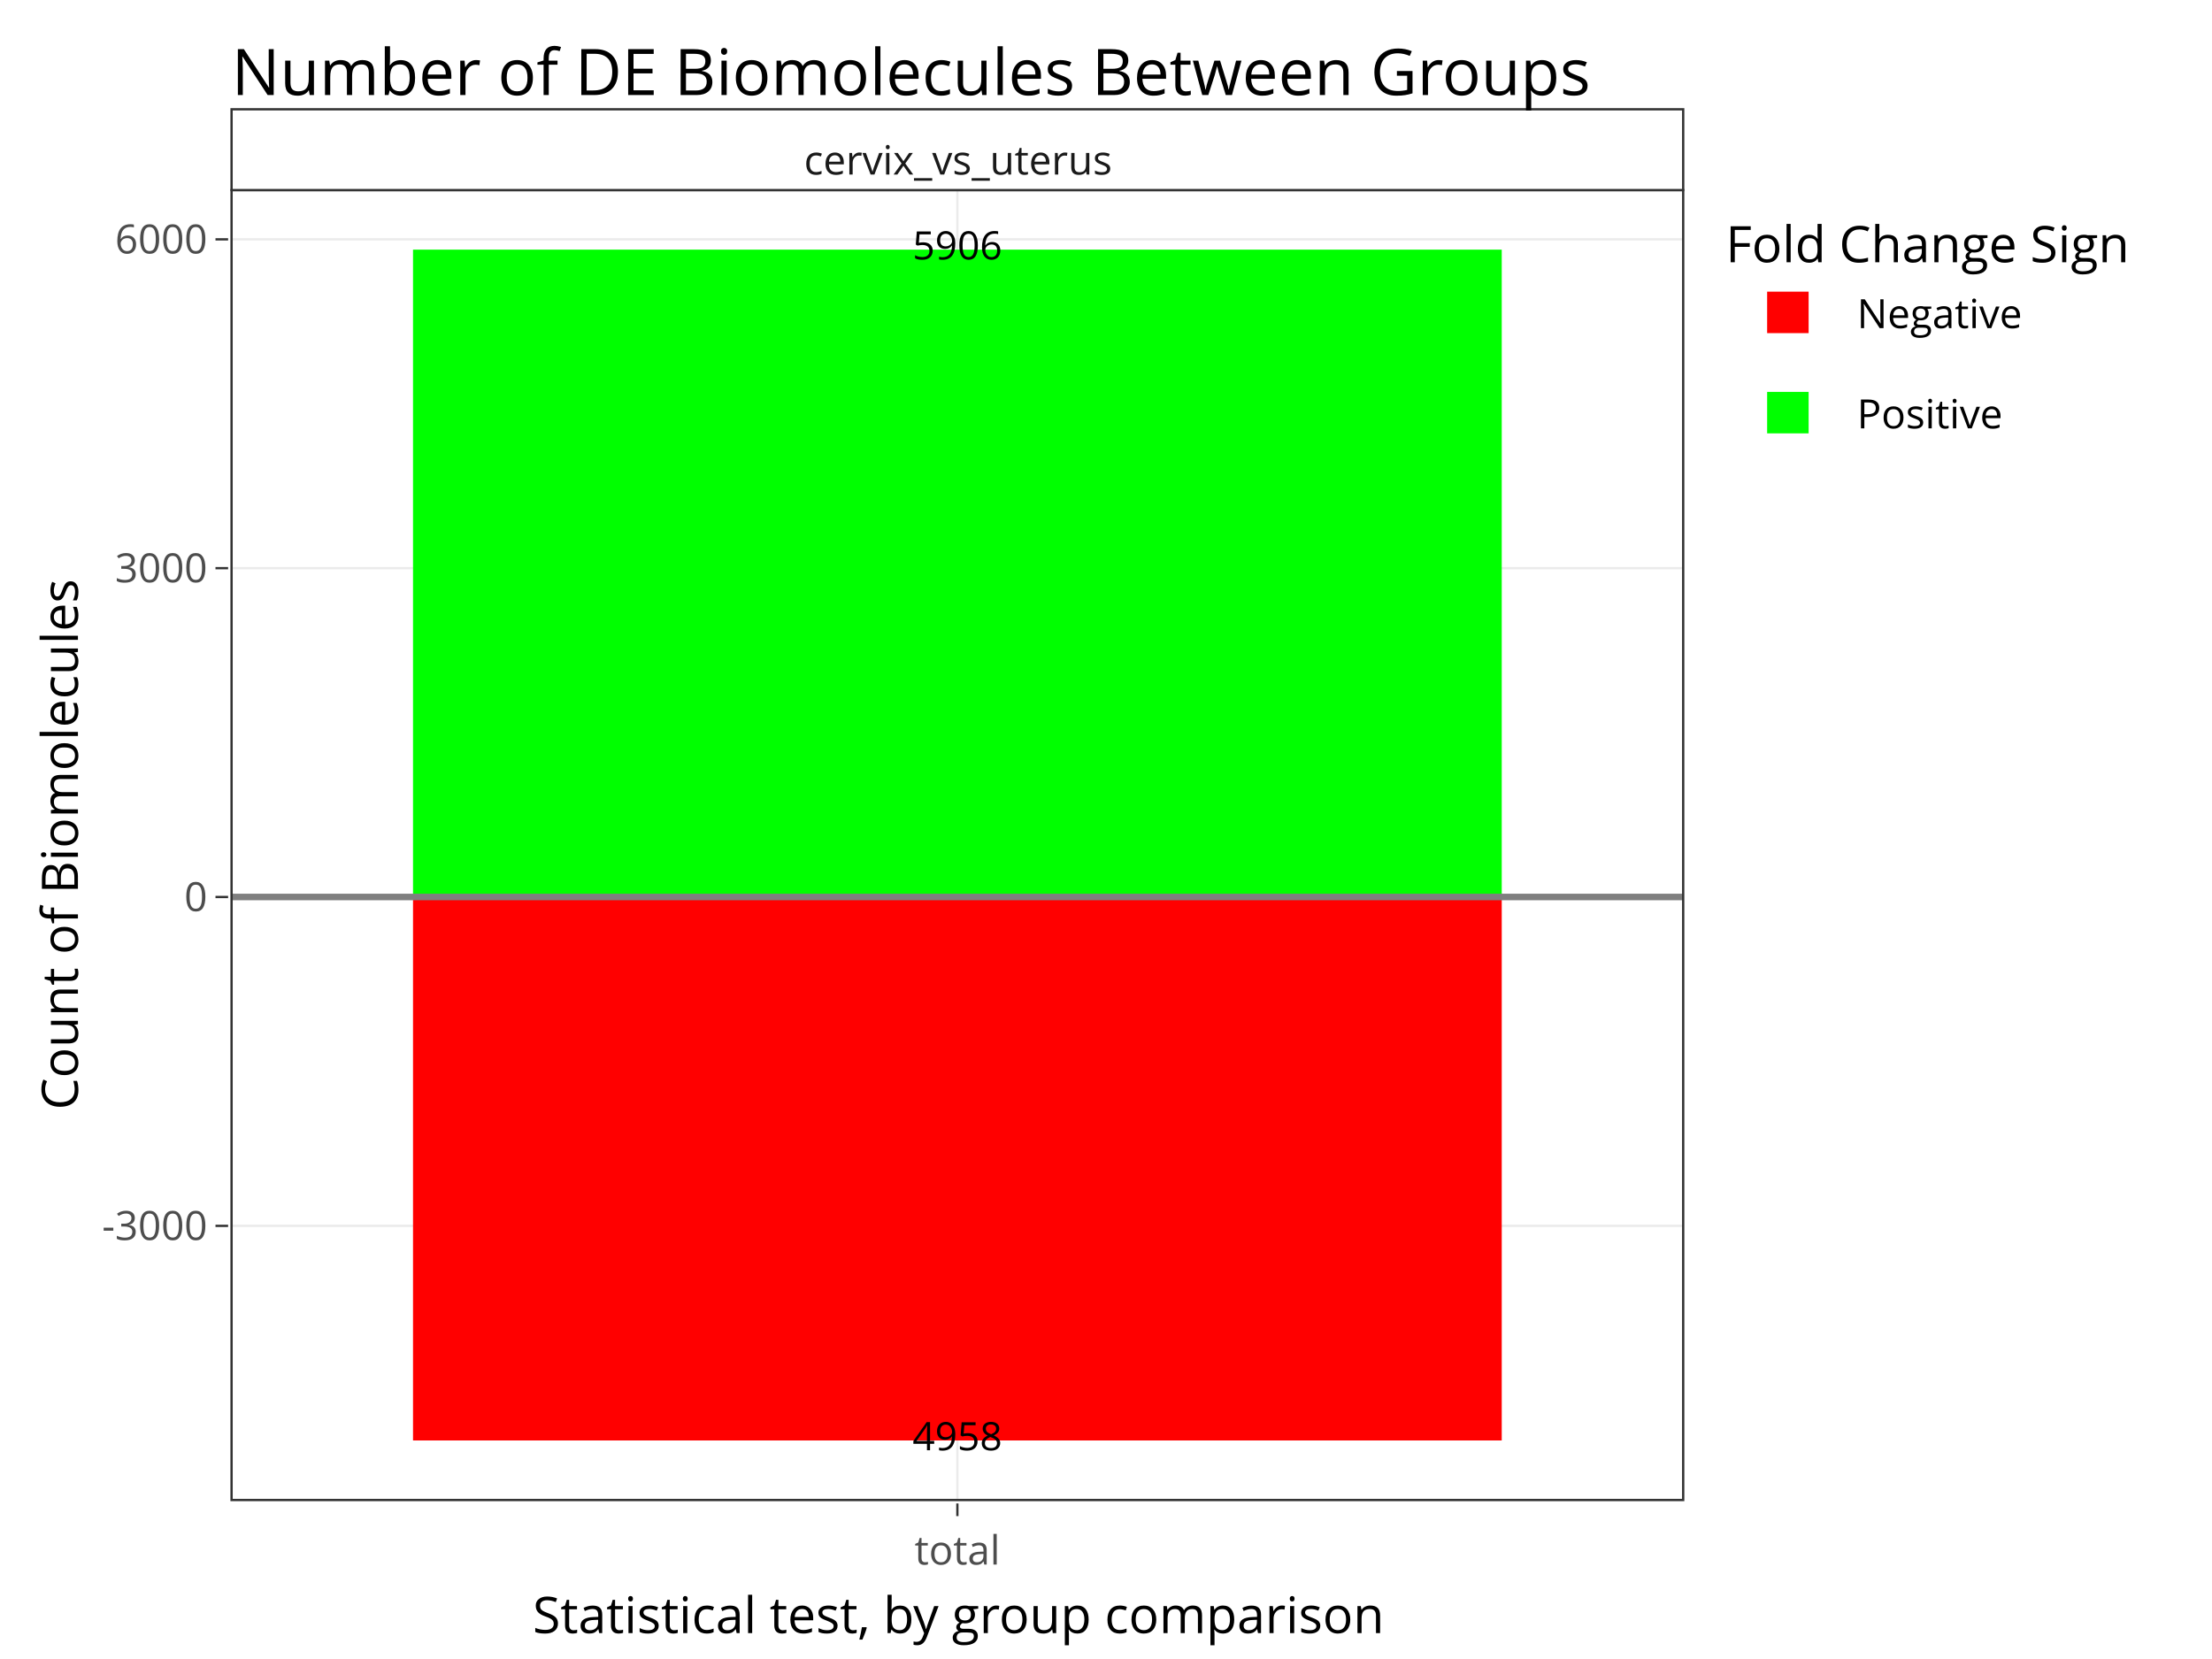
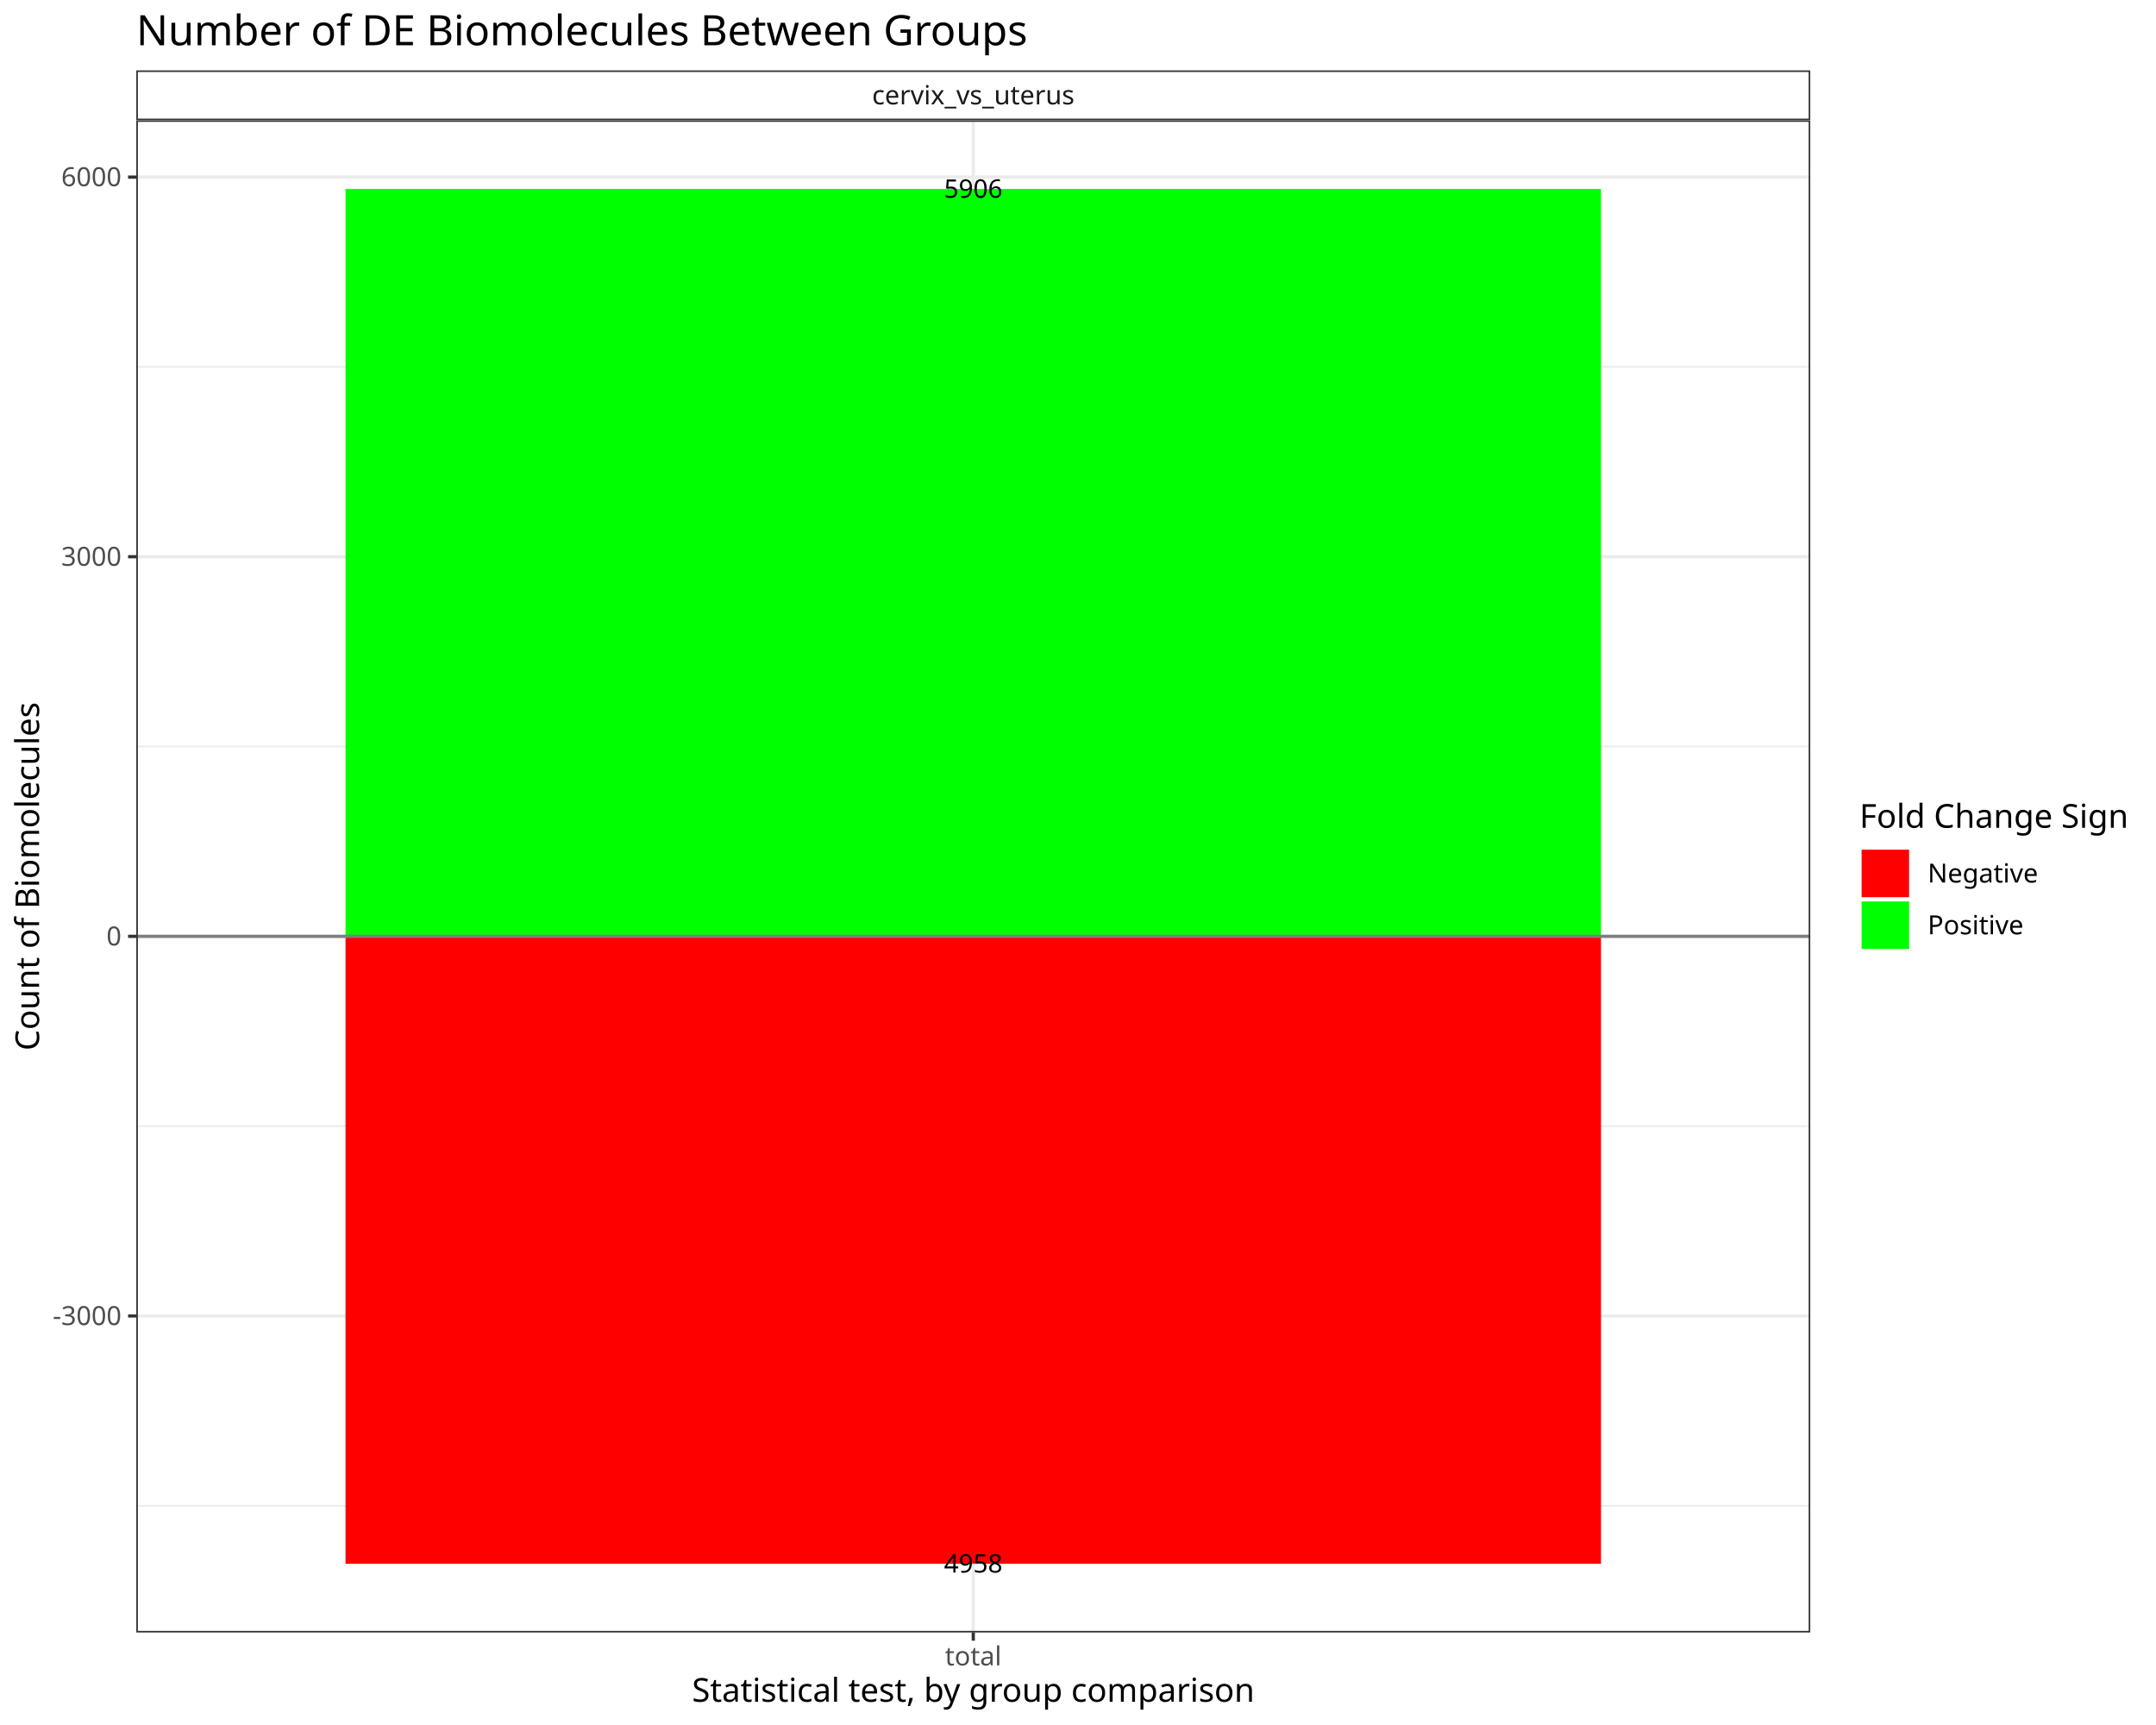
- <svg xmlns="http://www.w3.org/2000/svg" class="main-svg" width="640" height="480" style="" viewBox="0 0 640 480">
-   <rect x="0" y="0" width="640" height="480" style="fill: rgb(255, 255, 255); fill-opacity: 1;" />
-   <defs id="defs-">
-     <g class="clips">
-       <clipPath id="clipxyplot" class="plotclip">
-         <rect width="420" height="379" />
-       </clipPath>
-       <clipPath class="axesclip" id="clipx">
-         <rect x="67" y="0" width="420" height="480" />
-       </clipPath>
-       <clipPath class="axesclip" id="clipy">
-         <rect x="0" y="55" width="640" height="379" />
-       </clipPath>
-       <clipPath class="axesclip" id="clipxy">
-         <rect x="67" y="55" width="420" height="379" />
-       </clipPath>
-     </g>
-     <g class="gradients" />
-     <g class="patterns" />
+ <svg xmlns="http://www.w3.org/2000/svg" class="svglite" data-engine-version="2.0" width="720.00pt" height="576.00pt" viewBox="0 0 720.00 576.00">
+   <defs>
+     <style type="text/css">
+     .svglite line, .svglite polyline, .svglite polygon, .svglite path, .svglite rect, .svglite circle {
+       fill: none;
+       stroke: #000000;
+       stroke-linecap: round;
+       stroke-linejoin: round;
+       stroke-miterlimit: 10.00;
+     }
+   </style>
  </defs>
-   <g class="bglayer" />
-   <g class="layer-below">
-     <g class="imagelayer" />
-     <g class="shapelayer" />
-   </g>
-   <g class="cartesianlayer">
-     <g class="subplot xy">
-       <g class="layer-subplot">
-         <g class="shapelayer" />
-         <g class="imagelayer" />
-       </g>
-       <g class="gridlayer">
-         <g class="x">
-           <path class="xgrid crisp" transform="translate(277,0)" d="M0,55v379" style="stroke: rgb(235, 235, 235); stroke-opacity: 1; stroke-width: 0.664px;" />
-         </g>
-         <g class="y">
-           <path class="ygrid crisp" transform="translate(0,354.68)" d="M67,0h420" style="stroke: rgb(235, 235, 235); stroke-opacity: 1; stroke-width: 0.664px;" />
-           <path class="ygrid crisp" transform="translate(0,259.53)" d="M67,0h420" style="stroke: rgb(235, 235, 235); stroke-opacity: 1; stroke-width: 0.664px;" />
-           <path class="ygrid crisp" transform="translate(0,164.39)" d="M67,0h420" style="stroke: rgb(235, 235, 235); stroke-opacity: 1; stroke-width: 0.664px;" />
-           <path class="ygrid crisp" transform="translate(0,69.25)" d="M67,0h420" style="stroke: rgb(235, 235, 235); stroke-opacity: 1; stroke-width: 0.664px;" />
-         </g>
-       </g>
-       <g class="zerolinelayer" />
-       <path class="xlines-below" />
-       <path class="ylines-below" />
-       <g class="overlines-below" />
-       <g class="xaxislayer-below" />
-       <g class="yaxislayer-below" />
-       <g class="overaxes-below" />
-       <g class="plot" transform="translate(67,55)" clip-path="url(#clipxyplot)">
-         <g class="barlayer mlayer">
-           <g class="trace bars" style="opacity: 1;">
-             <g class="points">
-               <g class="point">
-                 <path d="M52.5,361.77V204.53H367.5V361.77Z" style="vector-effect: non-scaling-stroke; opacity: 1; stroke-width: 1.89px; fill: rgb(255, 0, 0); fill-opacity: 1; stroke: rgb(0, 0, 0); stroke-opacity: 0;" />
-               </g>
-             </g>
-           </g>
-           <g class="trace bars" style="opacity: 1;">
-             <g class="points">
-               <g class="point">
-                 <path d="M52.5,204.53V17.23H367.5V204.53Z" style="vector-effect: non-scaling-stroke; opacity: 1; stroke-width: 1.89px; fill: rgb(0, 255, 0); fill-opacity: 1; stroke: rgb(0, 0, 0); stroke-opacity: 0;" />
-               </g>
-             </g>
-           </g>
-         </g>
-         <g class="scatterlayer mlayer">
-           <g class="trace scatter trace-vdiffr-plotly-3" style="stroke-miterlimit: 2; opacity: 1;">
-             <g class="fills" />
-             <g class="errorbars" />
-             <g class="lines">
-               <path class="js-line" d="M0,204.53L420,204.53L420,204.53" style="vector-effect: non-scaling-stroke; fill: none; stroke: rgb(127, 127, 127); stroke-opacity: 1; stroke-width: 1.89px; opacity: 1;" />
-             </g>
-             <g class="points" />
-             <g class="text" />
-           </g>
-           <g class="trace scatter trace-vdiffr-plotly-4" style="stroke-miterlimit: 2; opacity: 1;">
-             <g class="fills" />
-             <g class="errorbars" />
-             <g class="lines" />
-             <g class="points" />
-             <g class="text">
-               <g class="textpoint" transform="translate(0,2.834646)">
-                 <text x="210" y="17.23" text-anchor="middle" style="font-family: 'Open Sans', verdana, arial, sans-serif; font-size: 11.339px; fill: rgb(0, 0, 0); fill-opacity: 1; white-space: pre;">5906</text>
-               </g>
-               <g class="textpoint" transform="translate(0,2.834646)">
-                 <text x="210" y="361.77" text-anchor="middle" style="font-family: 'Open Sans', verdana, arial, sans-serif; font-size: 11.339px; fill: rgb(0, 0, 0); fill-opacity: 1; white-space: pre;">4958</text>
-               </g>
-             </g>
-           </g>
-         </g>
-       </g>
-       <g class="overplot" />
-       <path class="xlines-above crisp" d="" style="fill: none; stroke-width: 1px; stroke: rgb(0, 0, 0); stroke-opacity: 0;" />
-       <path class="ylines-above crisp" d="" style="fill: none; stroke-width: 1px; stroke: rgb(0, 0, 0); stroke-opacity: 0;" />
-       <g class="overlines-above" />
-       <g class="xaxislayer-above">
-         <path class="xtick ticks crisp" d="M0,435v3.653" transform="translate(277,0)" style="stroke: rgb(51, 51, 51); stroke-opacity: 1; stroke-width: 0.664px;" />
-         <g class="xtick">
-           <text text-anchor="middle" x="0" y="452.68" transform="translate(277,0)" style="font-family: 'Open Sans', verdana, arial, sans-serif; font-size: 11.69px; fill: rgb(77, 77, 77); fill-opacity: 1; white-space: pre; opacity: 1;">total</text>
-         </g>
-       </g>
-       <g class="yaxislayer-above">
-         <path class="ytick ticks crisp" d="M66,0h-3.653" transform="translate(0,354.68)" style="stroke: rgb(51, 51, 51); stroke-opacity: 1; stroke-width: 0.664px;" />
-         <path class="ytick ticks crisp" d="M66,0h-3.653" transform="translate(0,259.53)" style="stroke: rgb(51, 51, 51); stroke-opacity: 1; stroke-width: 0.664px;" />
-         <path class="ytick ticks crisp" d="M66,0h-3.653" transform="translate(0,164.39)" style="stroke: rgb(51, 51, 51); stroke-opacity: 1; stroke-width: 0.664px;" />
-         <path class="ytick ticks crisp" d="M66,0h-3.653" transform="translate(0,69.25)" style="stroke: rgb(51, 51, 51); stroke-opacity: 1; stroke-width: 0.664px;" />
-         <g class="ytick">
-           <text text-anchor="end" x="60.009" y="4.091" transform="translate(0,354.68)" style="font-family: 'Open Sans', verdana, arial, sans-serif; font-size: 11.69px; fill: rgb(77, 77, 77); fill-opacity: 1; white-space: pre; opacity: 1;">-3000</text>
-         </g>
-         <g class="ytick">
-           <text text-anchor="end" x="60.009" y="4.091" style="font-family: 'Open Sans', verdana, arial, sans-serif; font-size: 11.69px; fill: rgb(77, 77, 77); fill-opacity: 1; white-space: pre; opacity: 1;" transform="translate(0,259.53)">0</text>
-         </g>
-         <g class="ytick">
-           <text text-anchor="end" x="60.009" y="4.091" style="font-family: 'Open Sans', verdana, arial, sans-serif; font-size: 11.69px; fill: rgb(77, 77, 77); fill-opacity: 1; white-space: pre; opacity: 1;" transform="translate(0,164.39)">3000</text>
-         </g>
-         <g class="ytick">
-           <text text-anchor="end" x="60.009" y="4.091" style="font-family: 'Open Sans', verdana, arial, sans-serif; font-size: 11.69px; fill: rgb(77, 77, 77); fill-opacity: 1; white-space: pre; opacity: 1;" transform="translate(0,69.25)">6000</text>
-         </g>
-       </g>
-       <g class="overaxes-above" />
-     </g>
-   </g>
-   <g class="polarlayer" />
-   <g class="smithlayer" />
-   <g class="ternarylayer" />
-   <g class="geolayer" />
-   <g class="funnelarealayer" />
-   <g class="pielayer" />
-   <g class="iciclelayer" />
-   <g class="treemaplayer" />
-   <g class="sunburstlayer" />
-   <g class="glimages" />
-   <defs id="topdefs-">
-     <g class="clips" />
-     <clipPath id="legend">
-       <rect width="133.22" height="77.22" x="1.89" y="1.89" />
+   <rect width="100%" height="100%" style="stroke: none; fill: #FFFFFF;" />
+   <defs>
+     <clipPath id="cpMC4wMHw3MjAuMDB8MC4wMHw1NzYuMDA=">
+       <rect x="0.00" y="0.00" width="720.00" height="576.00" />
    </clipPath>
  </defs>
-   <g class="layer-above">
-     <g class="imagelayer" />
-     <g class="shapelayer">
-       <path data-index="0" fill-rule="evenodd" d="M67,434H487V55H67Z" style="opacity: 1; stroke: rgb(51, 51, 51); stroke-opacity: 1; fill: rgb(0, 0, 0); fill-opacity: 0; stroke-width: 0.664px;" />
-       <path data-index="1" fill-rule="evenodd" d="M67,55H487V31.621H67Z" style="opacity: 1; stroke: rgb(51, 51, 51); stroke-opacity: 1; fill: rgb(255, 255, 255); fill-opacity: 1; stroke-width: 0.664px;" />
-     </g>
+   <g clip-path="url(#cpMC4wMHw3MjAuMDB8MC4wMHw1NzYuMDA=)">
+     <rect x="0.00" y="0.00" width="720.00" height="576.00" style="stroke-width: 1.07; stroke: #FFFFFF; fill: #FFFFFF;" />
  </g>
-   <g class="infolayer">
-     <g class="legend" pointer-events="all" transform="translate(495.4,55)">
-       <rect class="bg" shape-rendering="crispEdges" style="stroke: rgb(0, 0, 0); stroke-opacity: 0; fill: rgb(255, 255, 255); fill-opacity: 1; stroke-width: 1.89px;" width="135.11" height="79.11" x="0.945" y="0.945" />
-       <g class="scrollbox" transform="" clip-path="url(#legend)">
-         <text class="legendtitletext" text-anchor="start" x="3.89" y="20.885" style="font-family: 'Open Sans', verdana, arial, sans-serif; font-size: 14.612px; fill: rgb(0, 0, 0); fill-opacity: 1; white-space: pre;">Fold Change Sign</text>
-         <g class="groups" transform="">
-           <g class="traces" transform="translate(1.889764,35.3852)" style="opacity: 1;">
-             <text class="legendtext" text-anchor="start" x="40" y="4.559" style="font-family: 'Open Sans', verdana, arial, sans-serif; font-size: 11.69px; fill: rgb(0, 0, 0); fill-opacity: 1; white-space: pre;">Negative</text>
-             <g class="layers" style="opacity: 1;">
-               <g class="legendfill" />
-               <g class="legendlines" />
-               <g class="legendsymbols">
-                 <g class="legendpoints">
-                   <path class="legendundefined" d="M6,6H-6V-6H6Z" transform="translate(20,0)" style="stroke-width: 1.89px; fill: rgb(255, 0, 0); fill-opacity: 1; stroke: rgb(0, 0, 0); stroke-opacity: 0;" />
-                 </g>
-               </g>
-             </g>
-             <rect class="legendtoggle" x="0" y="-9.5" width="91.688" height="19" style="fill: rgb(0, 0, 0); fill-opacity: 0;" />
-           </g>
-         </g>
-         <g class="groups" transform="translate(0,10)">
-           <g class="traces" transform="translate(1.889764,54.3852)" style="opacity: 1;">
-             <text class="legendtext" text-anchor="start" x="40" y="4.559" style="font-family: 'Open Sans', verdana, arial, sans-serif; font-size: 11.69px; fill: rgb(0, 0, 0); fill-opacity: 1; white-space: pre;">Positive</text>
-             <g class="layers" style="opacity: 1;">
-               <g class="legendfill" />
-               <g class="legendlines" />
-               <g class="legendsymbols">
-                 <g class="legendpoints">
-                   <path class="legendundefined" d="M6,6H-6V-6H6Z" transform="translate(20,0)" style="stroke-width: 1.89px; fill: rgb(0, 255, 0); fill-opacity: 1; stroke: rgb(0, 0, 0); stroke-opacity: 0;" />
-                 </g>
-               </g>
-             </g>
-             <rect class="legendtoggle" x="0" y="-9.5" width="91.688" height="19" style="fill: rgb(0, 0, 0); fill-opacity: 0;" />
-           </g>
-         </g>
-       </g>
-       <rect class="scrollbar" rx="20" ry="3" width="0" height="0" style="fill: rgb(128, 139, 164); fill-opacity: 1;" x="0" y="0" />
-     </g>
-     <g class="g-gtitle">
-       <text class="gtitle" x="67" y="27.5" text-anchor="start" dy="0em" style="font-family: 'Open Sans', verdana, arial, sans-serif; font-size: 18.6px; fill: rgb(0, 0, 0); opacity: 1; font-weight: normal; white-space: pre;">Number of DE Biomolecules Between Groups</text>
-     </g>
-     <g class="g-xtitle" />
-     <g class="g-ytitle" />
-     <g class="annotation" data-index="0" style="opacity: 1;">
-       <g class="annotation-text-g" transform="rotate(0,277,466.9178)">
-         <g class="cursor-pointer" transform="translate(140,456)">
-           <rect class="bg" x="0.5" y="0.5" width="274" height="21" style="stroke-width: 1px; stroke: rgb(0, 0, 0); stroke-opacity: 0; fill: rgb(0, 0, 0); fill-opacity: 0;" />
-           <text class="annotation-text" text-anchor="middle" x="137.297" y="16.5" style="font-family: 'Open Sans', verdana, arial, sans-serif; font-size: 14.612px; fill: rgb(0, 0, 0); fill-opacity: 1; white-space: pre;">Statistical test, by group comparison</text>
-         </g>
-       </g>
-     </g>
-     <g class="annotation" data-index="1" style="opacity: 1;">
-       <g class="annotation-text-g" transform="rotate(-90,16.54795,244.5)">
-         <g class="cursor-pointer" transform="translate(-67,234)">
-           <rect class="bg" x="0.5" y="0.5" width="166" height="21" style="stroke-width: 1px; stroke: rgb(0, 0, 0); stroke-opacity: 0; fill: rgb(0, 0, 0); fill-opacity: 0;" />
-           <text class="annotation-text" text-anchor="middle" x="83.734" y="16.5" style="font-family: 'Open Sans', verdana, arial, sans-serif; font-size: 14.612px; fill: rgb(0, 0, 0); fill-opacity: 1; white-space: pre;">Count of Biomolecules</text>
-         </g>
-       </g>
-     </g>
-     <g class="annotation" data-index="2" style="opacity: 1;">
-       <g class="annotation-text-g" transform="rotate(0,277,46)">
-         <g class="cursor-pointer" transform="translate(225,37)">
-           <rect class="bg" x="0.5" y="0.5" width="103" height="17" style="stroke-width: 1px; stroke: rgb(0, 0, 0); stroke-opacity: 0; fill: rgb(0, 0, 0); fill-opacity: 0;" />
-           <text class="annotation-text" text-anchor="middle" x="52.188" y="13.5" style="font-family: 'Open Sans', verdana, arial, sans-serif; font-size: 11.69px; fill: rgb(26, 26, 26); fill-opacity: 1; white-space: pre;">cervix_vs_uterus</text>
-         </g>
-       </g>
-     </g>
+   <defs>
+     <clipPath id="cpNDUuNTF8NjA0LjU0fDQwLjE1fDU0NS4xMQ==">
+       <rect x="45.51" y="40.15" width="559.03" height="504.96" />
+     </clipPath>
+   </defs>
+   <g clip-path="url(#cpNDUuNTF8NjA0LjU0fDQwLjE1fDU0NS4xMQ==)">
+     <rect x="45.51" y="40.15" width="559.03" height="504.96" style="stroke-width: 1.07; stroke: none; fill: #FFFFFF;" />
+     <polyline points="45.51,502.81 604.54,502.81 " style="stroke-width: 0.53; stroke: #EBEBEB; stroke-linecap: butt;" />
+     <polyline points="45.51,376.04 604.54,376.04 " style="stroke-width: 0.53; stroke: #EBEBEB; stroke-linecap: butt;" />
+     <polyline points="45.51,249.28 604.54,249.28 " style="stroke-width: 0.53; stroke: #EBEBEB; stroke-linecap: butt;" />
+     <polyline points="45.51,122.51 604.54,122.51 " style="stroke-width: 0.53; stroke: #EBEBEB; stroke-linecap: butt;" />
+     <polyline points="45.51,439.42 604.54,439.42 " style="stroke-width: 1.07; stroke: #EBEBEB; stroke-linecap: butt;" />
+     <polyline points="45.51,312.66 604.54,312.66 " style="stroke-width: 1.07; stroke: #EBEBEB; stroke-linecap: butt;" />
+     <polyline points="45.51,185.90 604.54,185.90 " style="stroke-width: 1.07; stroke: #EBEBEB; stroke-linecap: butt;" />
+     <polyline points="45.51,59.13 604.54,59.13 " style="stroke-width: 1.07; stroke: #EBEBEB; stroke-linecap: butt;" />
+     <polyline points="325.03,545.11 325.03,40.15 " style="stroke-width: 1.07; stroke: #EBEBEB; stroke-linecap: butt;" />
+     <rect x="115.39" y="63.10" width="419.27" height="249.56" style="stroke-width: 1.07; stroke: none; stroke-linecap: square; stroke-linejoin: miter; fill: #00FF00;" />
+     <rect x="115.39" y="312.66" width="419.27" height="209.50" style="stroke-width: 1.07; stroke: none; stroke-linecap: square; stroke-linejoin: miter; fill: #FF0000;" />
+     <line x1="45.51" y1="312.66" x2="604.54" y2="312.66" style="stroke-width: 1.07; stroke: #7F7F7F; stroke-linecap: butt;" />
+     <text x="325.03" y="66.04" text-anchor="middle" style="font-size: 8.54px; font-family: sans;" textLength="18.99px" lengthAdjust="spacingAndGlyphs">5906</text>
+     <text x="325.03" y="525.10" text-anchor="middle" style="font-size: 8.54px; font-family: sans;" textLength="18.99px" lengthAdjust="spacingAndGlyphs">4958</text>
+     <rect x="45.51" y="40.15" width="559.03" height="504.96" style="stroke-width: 1.07; stroke: #333333;" />
+   </g>
+   <g clip-path="url(#cpMC4wMHw3MjAuMDB8MC4wMHw1NzYuMDA=)">
+ </g>
+   <defs>
+     <clipPath id="cpNDUuNTF8NjA0LjU0fDIzLjUwfDQwLjE1">
+       <rect x="45.51" y="23.50" width="559.03" height="16.65" />
+     </clipPath>
+   </defs>
+   <g clip-path="url(#cpNDUuNTF8NjA0LjU0fDIzLjUwfDQwLjE1)">
+     <rect x="45.51" y="23.50" width="559.03" height="16.65" style="stroke-width: 1.07; stroke: #333333; fill: #FFFFFF;" />
+     <text x="325.03" y="34.85" text-anchor="middle" style="font-size: 8.80px; fill: #1A1A1A; font-family: sans;" textLength="66.05px" lengthAdjust="spacingAndGlyphs">cervix_vs_uterus</text>
+   </g>
+   <g clip-path="url(#cpMC4wMHw3MjAuMDB8MC4wMHw1NzYuMDA=)">
+     <polyline points="325.03,547.85 325.03,545.11 " style="stroke-width: 1.07; stroke: #333333; stroke-linecap: butt;" />
+     <text x="325.03" y="556.10" text-anchor="middle" style="font-size: 8.80px; fill: #4D4D4D; font-family: sans;" textLength="16.63px" lengthAdjust="spacingAndGlyphs">total</text>
+     <text x="40.58" y="442.45" text-anchor="end" style="font-size: 8.80px; fill: #4D4D4D; font-family: sans;" textLength="22.51px" lengthAdjust="spacingAndGlyphs">-3000</text>
+     <text x="40.58" y="315.69" text-anchor="end" style="font-size: 8.80px; fill: #4D4D4D; font-family: sans;" textLength="4.89px" lengthAdjust="spacingAndGlyphs">0</text>
+     <text x="40.58" y="188.92" text-anchor="end" style="font-size: 8.80px; fill: #4D4D4D; font-family: sans;" textLength="19.58px" lengthAdjust="spacingAndGlyphs">3000</text>
+     <text x="40.58" y="62.16" text-anchor="end" style="font-size: 8.80px; fill: #4D4D4D; font-family: sans;" textLength="19.58px" lengthAdjust="spacingAndGlyphs">6000</text>
+     <polyline points="42.77,439.42 45.51,439.42 " style="stroke-width: 1.07; stroke: #333333; stroke-linecap: butt;" />
+     <polyline points="42.77,312.66 45.51,312.66 " style="stroke-width: 1.07; stroke: #333333; stroke-linecap: butt;" />
+     <polyline points="42.77,185.90 45.51,185.90 " style="stroke-width: 1.07; stroke: #333333; stroke-linecap: butt;" />
+     <polyline points="42.77,59.13 45.51,59.13 " style="stroke-width: 1.07; stroke: #333333; stroke-linecap: butt;" />
+     <text x="325.03" y="568.24" text-anchor="middle" style="font-size: 11.00px; font-family: sans;" textLength="176.72px" lengthAdjust="spacingAndGlyphs">Statistical test, by group comparison</text>
+     <text transform="translate(13.05,292.63) rotate(-90)" text-anchor="middle" style="font-size: 11.00px; font-family: sans;" textLength="110.07px" lengthAdjust="spacingAndGlyphs">Count of Biomolecules</text>
+     <rect x="615.50" y="262.21" width="99.02" height="60.85" style="stroke-width: 1.07; stroke: none; fill: #FFFFFF;" />
+     <text x="620.98" y="276.40" style="font-size: 11.00px; font-family: sans;" textLength="88.06px" lengthAdjust="spacingAndGlyphs">Fold Change Sign</text>
+     <rect x="620.98" y="283.02" width="17.28" height="17.28" style="stroke-width: 1.07; stroke: none; fill: #FFFFFF;" />
+     <rect x="621.69" y="283.73" width="15.86" height="15.86" style="stroke-width: 1.07; stroke: none; stroke-linecap: square; stroke-linejoin: miter; fill: #FF0000;" />
+     <rect x="620.98" y="300.30" width="17.28" height="17.28" style="stroke-width: 1.07; stroke: none; fill: #FFFFFF;" />
+     <rect x="621.69" y="301.01" width="15.86" height="15.86" style="stroke-width: 1.07; stroke: none; stroke-linecap: square; stroke-linejoin: miter; fill: #00FF00;" />
+     <text x="643.74" y="294.69" style="font-size: 8.80px; font-family: sans;" textLength="34.74px" lengthAdjust="spacingAndGlyphs">Negative</text>
+     <text x="643.74" y="311.97" style="font-size: 8.80px; font-family: sans;" textLength="30.82px" lengthAdjust="spacingAndGlyphs">Positive</text>
+     <text x="45.51" y="15.11" style="font-size: 14.00px; font-family: sans;" textLength="284.07px" lengthAdjust="spacingAndGlyphs">Number of DE Biomolecules Between Groups</text>
  </g>
</svg>
